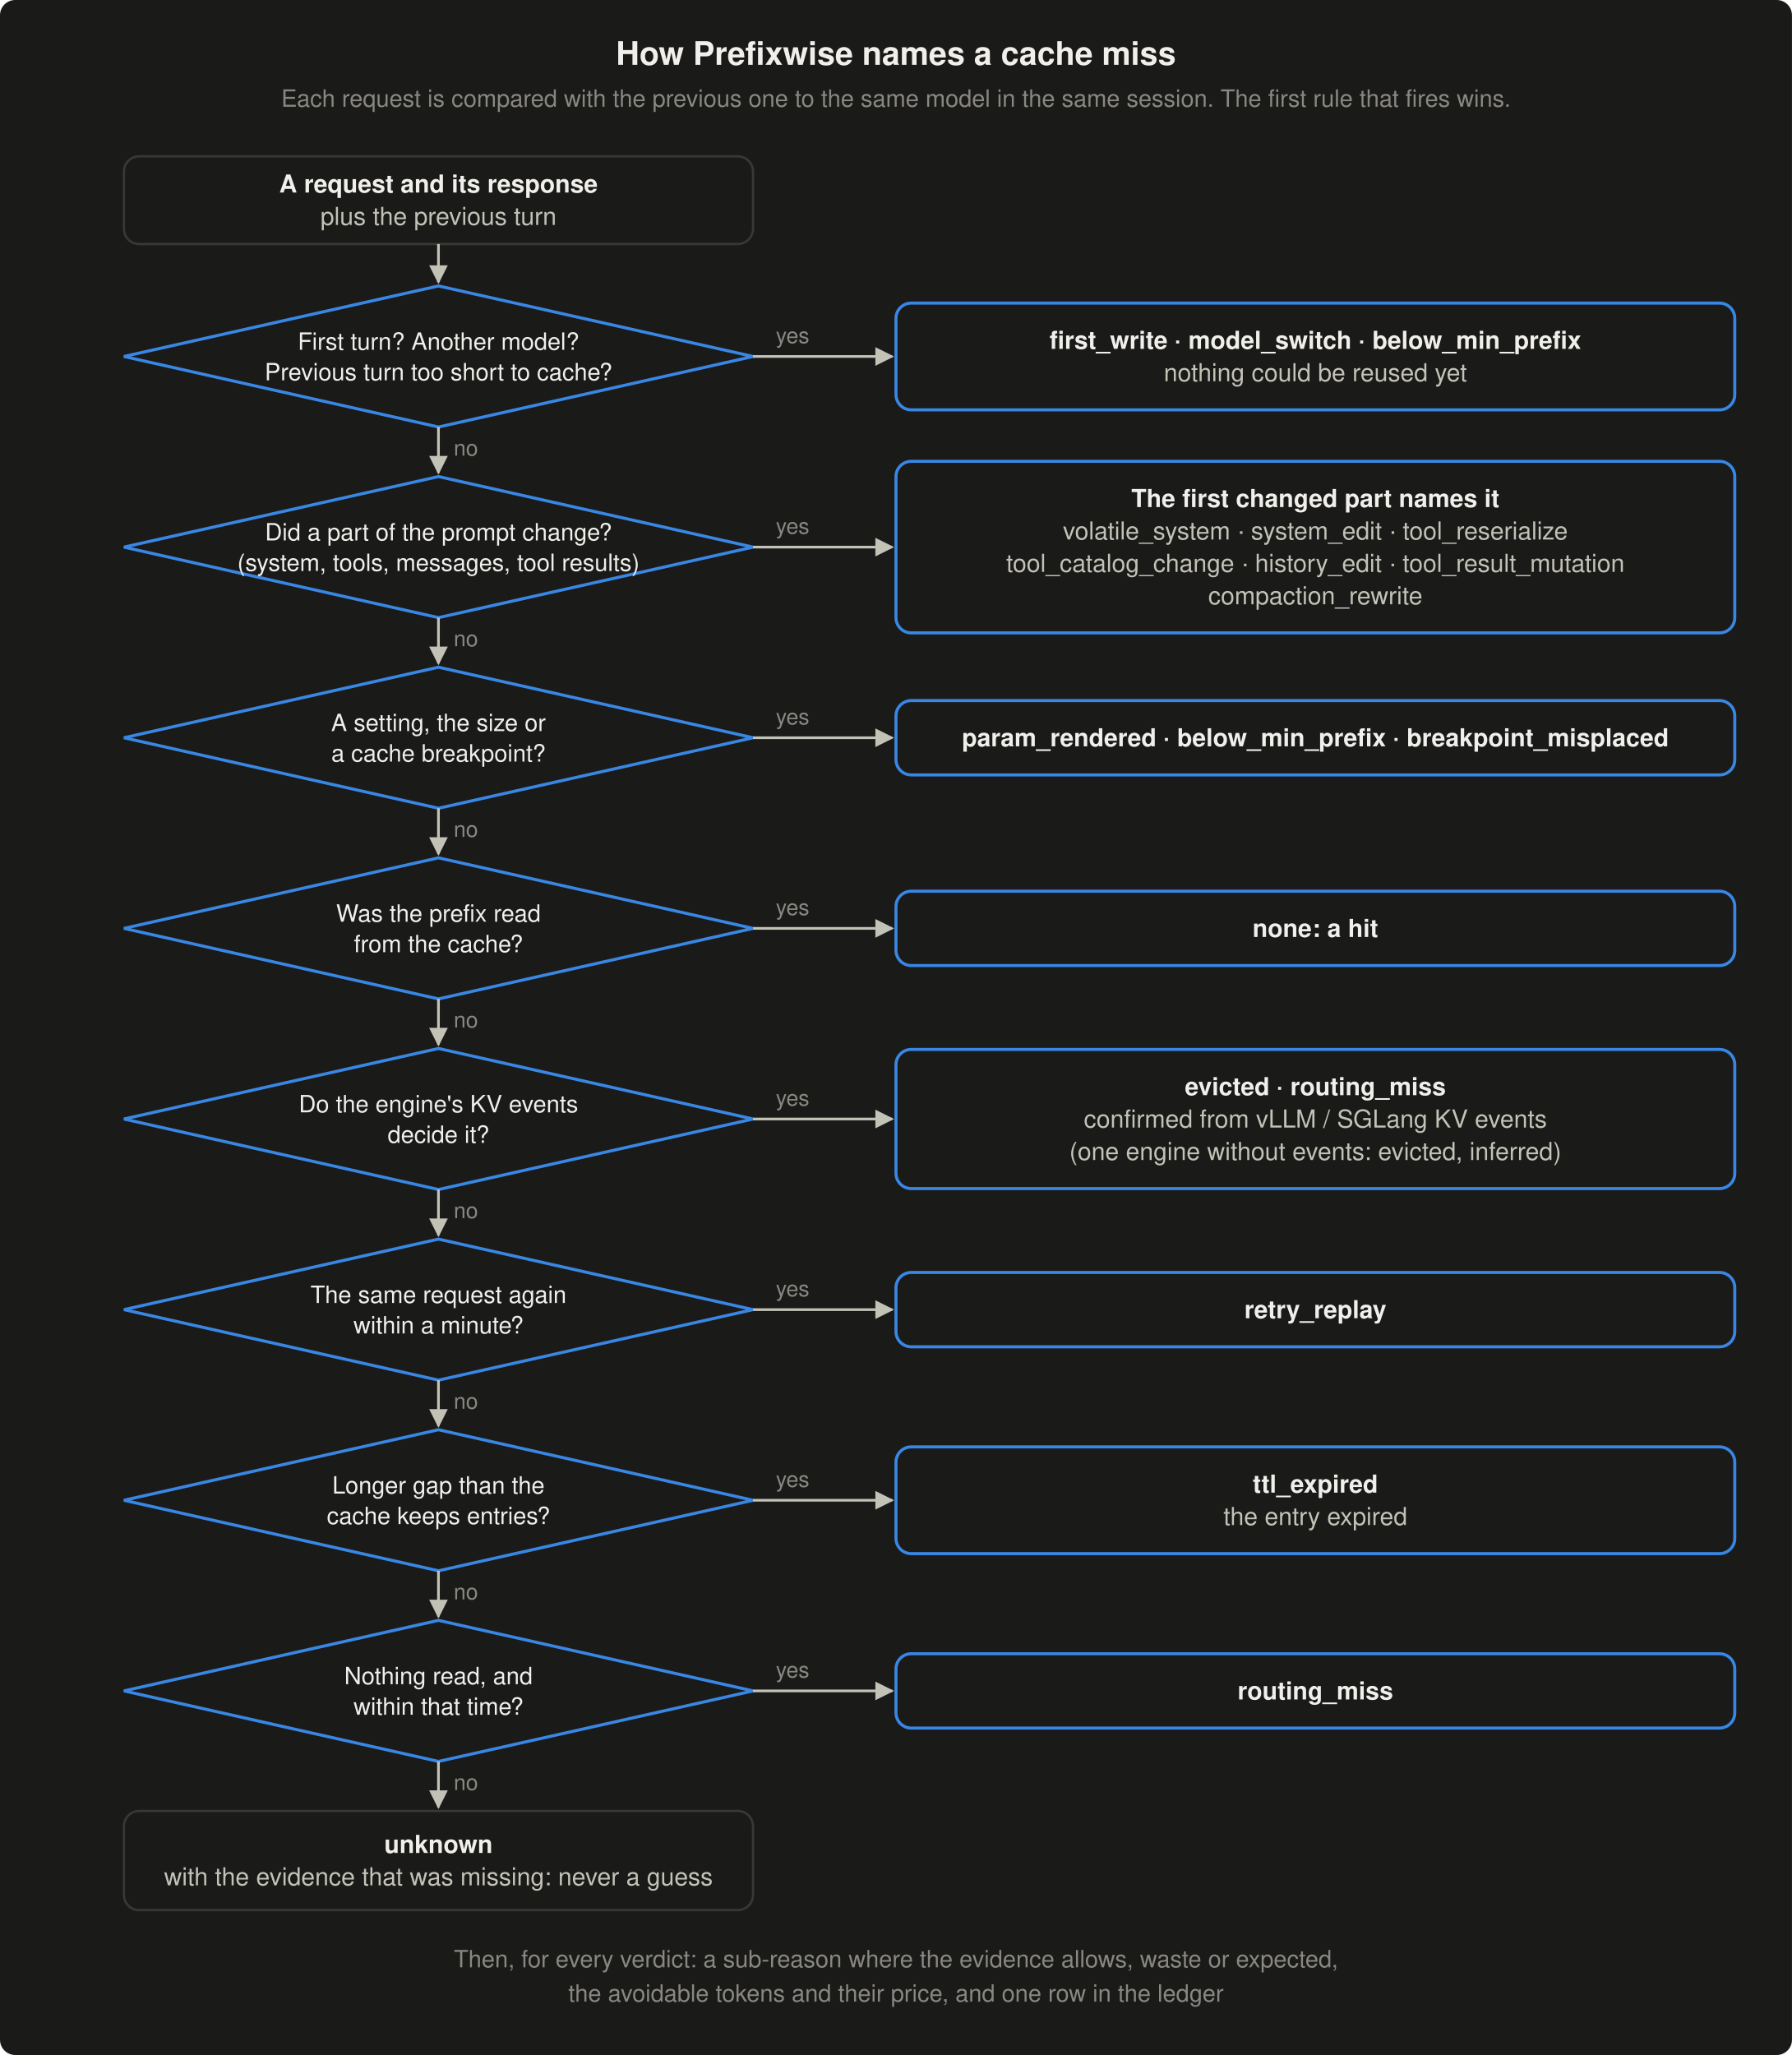
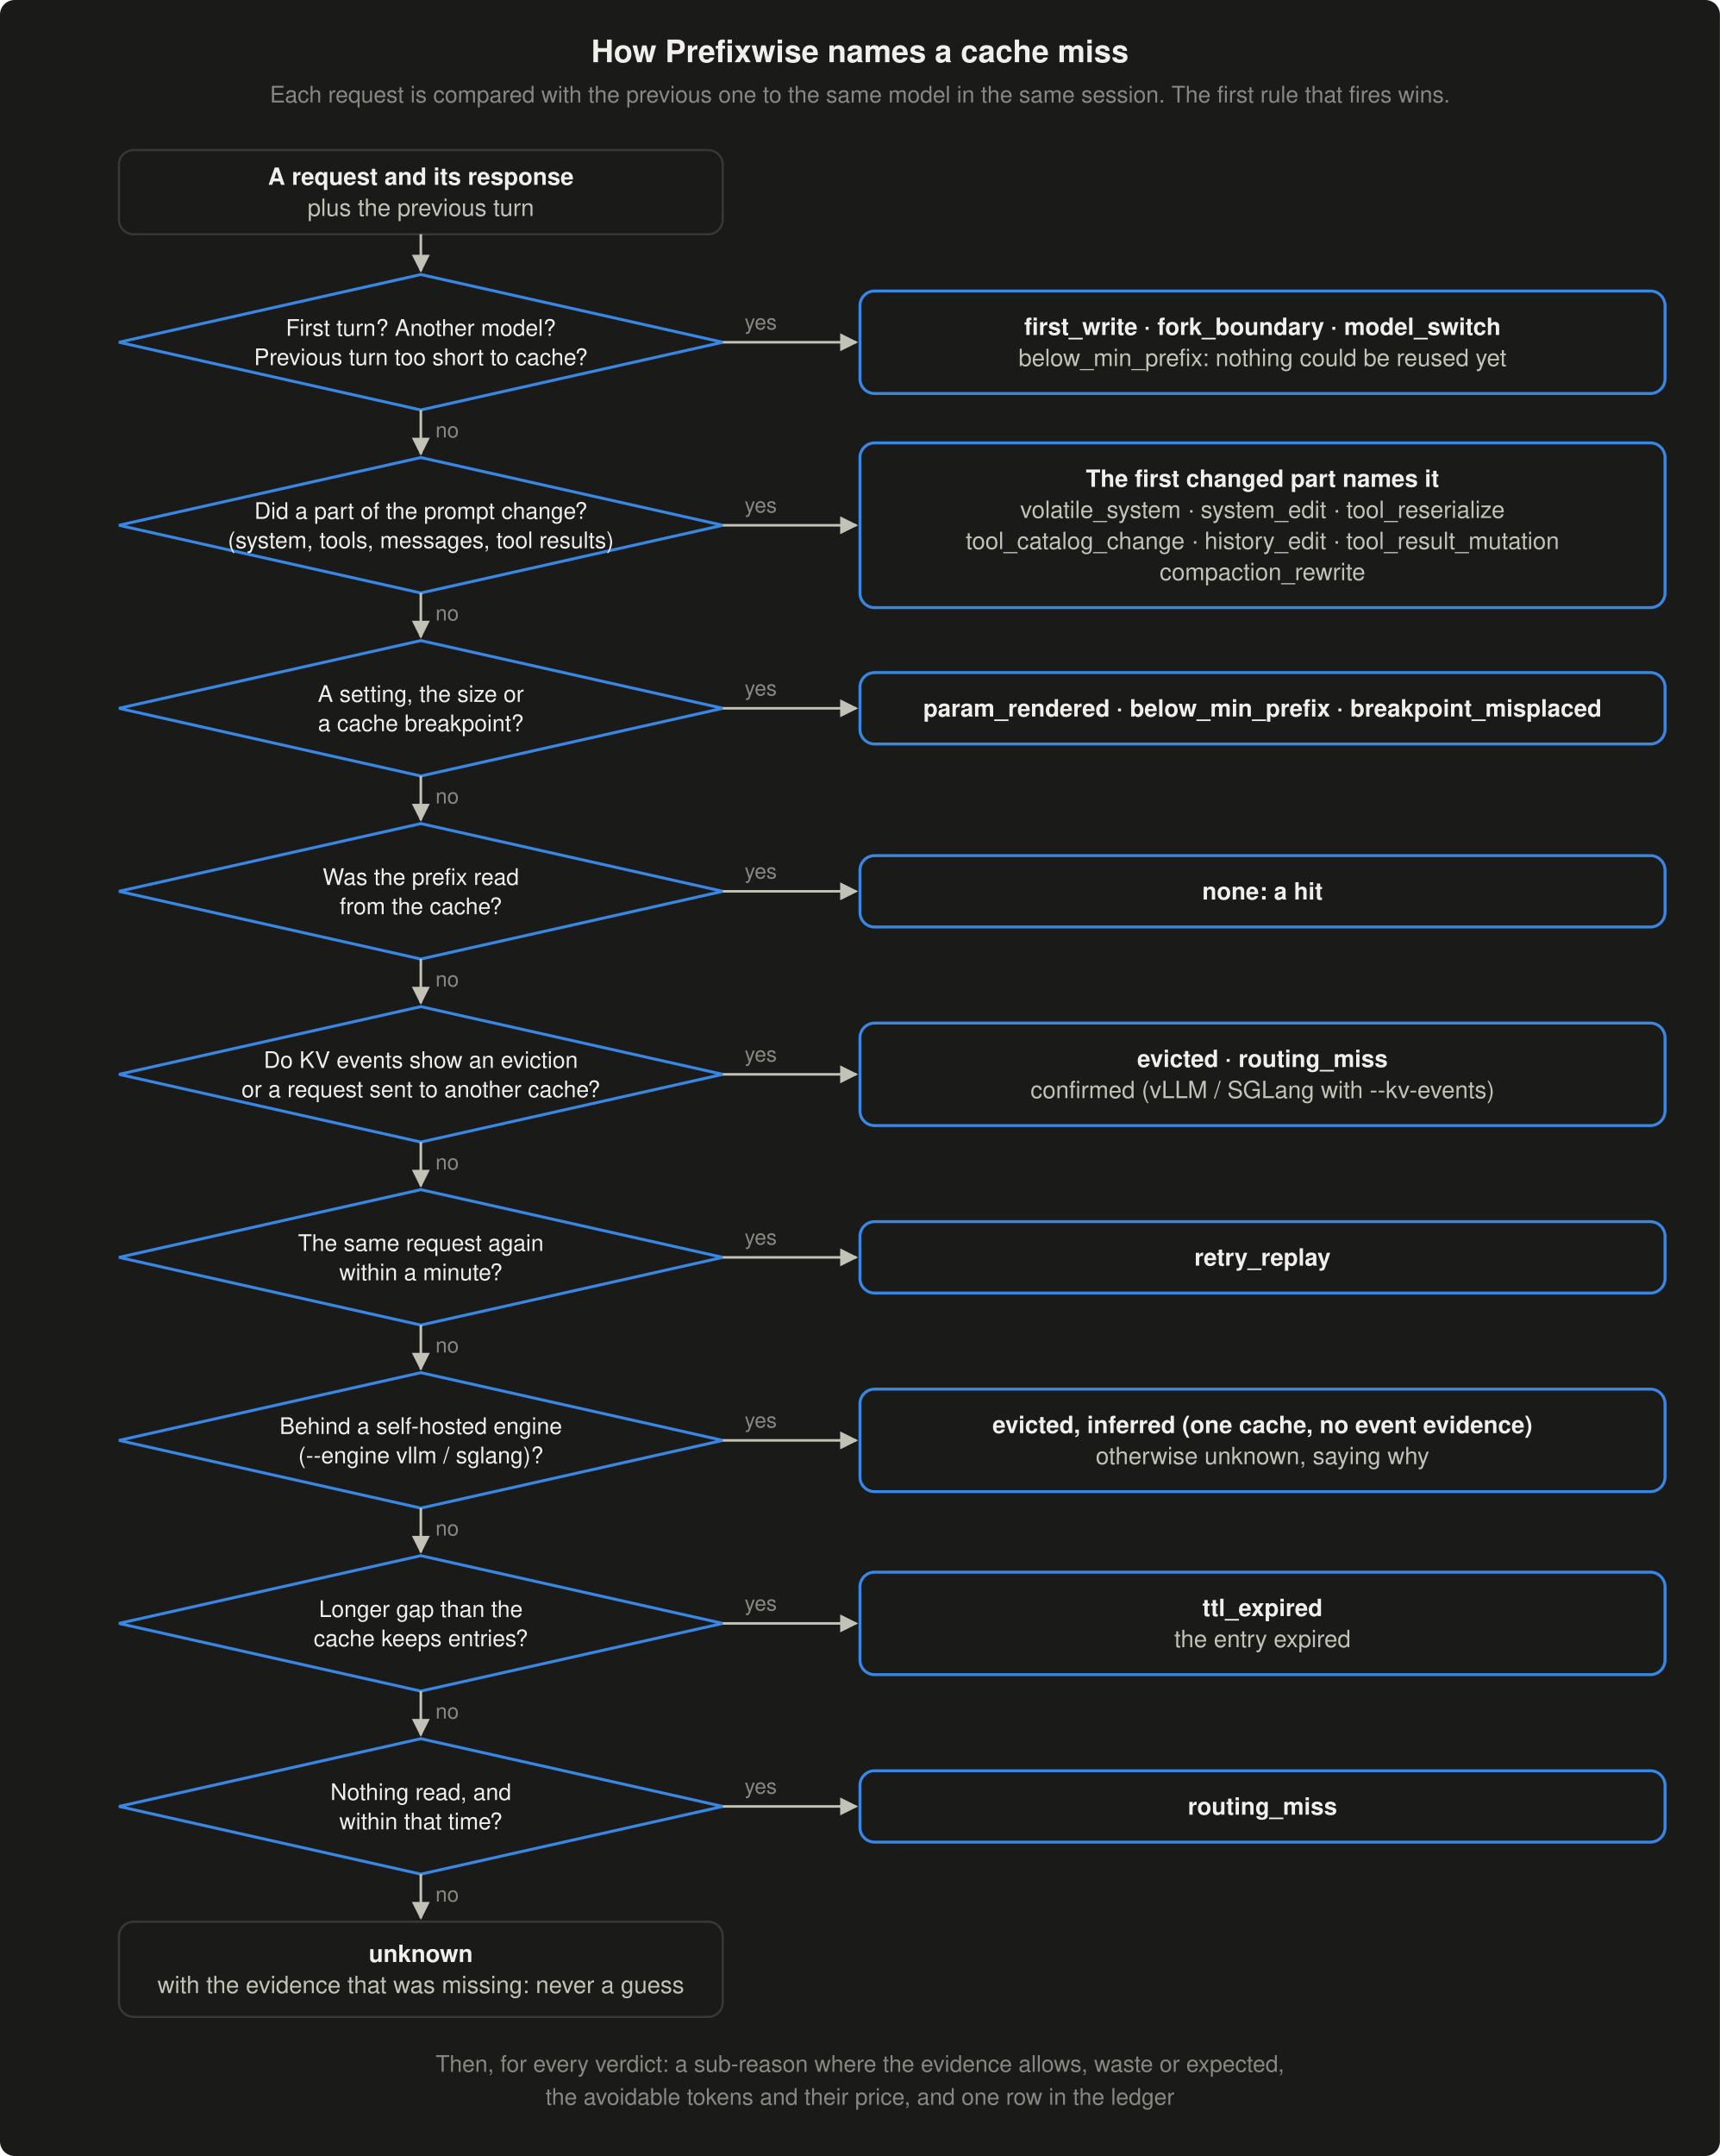
- <svg xmlns="http://www.w3.org/2000/svg" width="940" height="1078" viewBox="0 0 940 1078" role="img" aria-label="How Prefixwise names a cache miss: a flowchart of the classifier's rules, in order" font-family="system-ui, -apple-system, 'Segoe UI', Helvetica, Arial, sans-serif">
+ <svg xmlns="http://www.w3.org/2000/svg" width="940" height="1178" viewBox="0 0 940 1178" role="img" aria-label="How Prefixwise names a cache miss: a flowchart of the classifier's rules, in order" font-family="system-ui, -apple-system, 'Segoe UI', Helvetica, Arial, sans-serif">
  <defs>
    <marker id="a" viewBox="0 0 10 10" refX="9" refY="5" markerWidth="7" markerHeight="7" orient="auto-start-reverse">
      <path d="M0,0 L10,5 L0,10 z" fill="#c3c2b7" />
    </marker>
  </defs>
-   <rect width="940" height="1078" rx="8" fill="#1a1a19" />
+   <rect width="940" height="1178" rx="8" fill="#1a1a19" />
  <text x="470.0" y="34.0" fill="#f0efec" font-size="17" text-anchor="middle" font-weight="600">How Prefixwise names a cache miss</text>
  <text x="470.0" y="56.0" fill="#898781" font-size="12.5" text-anchor="middle" font-weight="400">Each request is compared with the previous one to the same model in the same session. The first rule that fires wins.</text>
  <rect x="65" y="82" width="330" height="46" rx="8" fill="#1a1a19" stroke="#383835" stroke-width="1.2" />
  <text x="230.0" y="101.0" fill="#f0efec" font-size="13" text-anchor="middle" font-weight="600">A request and its response</text>
  <text x="230.0" y="118.0" fill="#c3c2b7" font-size="13" text-anchor="middle" font-weight="400">plus the previous turn</text>
  <path d="M230.0,128.0 L230.0,148.0" fill="none" stroke="#c3c2b7" stroke-width="1.4" marker-end="url(#a)" />
  <polygon points="230,150.0 395.0,187.0 230,224.0 65.0,187.0" fill="#1a1a19" stroke="#3987e5" stroke-width="1.6" />
  <text x="230.0" y="183.5" fill="#f0efec" font-size="12.5" text-anchor="middle" font-weight="400">First turn? Another model?</text>
  <text x="230.0" y="199.5" fill="#f0efec" font-size="12.5" text-anchor="middle" font-weight="400">Previous turn too short to cache?</text>
  <rect x="470" y="159.0" width="440" height="56" rx="8" fill="#1a1a19" stroke="#3987e5" stroke-width="1.6" />
-   <text x="690.0" y="183.0" fill="#f0efec" font-size="13" text-anchor="middle" font-weight="600">first_write · model_switch · below_min_prefix</text>
-   <text x="690.0" y="200.0" fill="#c3c2b7" font-size="13" text-anchor="middle" font-weight="400">nothing could be reused yet</text>
+   <text x="690.0" y="183.0" fill="#f0efec" font-size="13" text-anchor="middle" font-weight="600">first_write · fork_boundary · model_switch</text>
+   <text x="690.0" y="200.0" fill="#c3c2b7" font-size="13" text-anchor="middle" font-weight="400">below_min_prefix: nothing could be reused yet</text>
  <path d="M395.0,187.0 L468.0,187.0" fill="none" stroke="#c3c2b7" stroke-width="1.4" marker-end="url(#a)" />
  <text x="407.0" y="180.0" fill="#898781" font-size="11.5" text-anchor="start" font-weight="400">yes</text>
  <path d="M230.0,224.0 L230.0,248.0" fill="none" stroke="#c3c2b7" stroke-width="1.4" marker-end="url(#a)" />
  <text x="238.0" y="239.0" fill="#898781" font-size="11.5" text-anchor="start" font-weight="400">no</text>
  <polygon points="230,250.0 395.0,287.0 230,324.0 65.0,287.0" fill="#1a1a19" stroke="#3987e5" stroke-width="1.6" />
  <text x="230.0" y="283.5" fill="#f0efec" font-size="12.5" text-anchor="middle" font-weight="400">Did a part of the prompt change?</text>
  <text x="230.0" y="299.5" fill="#f0efec" font-size="12.5" text-anchor="middle" font-weight="400">(system, tools, messages, tool results)</text>
  <rect x="470" y="242.0" width="440" height="90" rx="8" fill="#1a1a19" stroke="#3987e5" stroke-width="1.6" />
  <text x="690.0" y="266.0" fill="#f0efec" font-size="13" text-anchor="middle" font-weight="600">The first changed part names it</text>
  <text x="690.0" y="283.0" fill="#c3c2b7" font-size="13" text-anchor="middle" font-weight="400">volatile_system · system_edit · tool_reserialize</text>
  <text x="690.0" y="300.0" fill="#c3c2b7" font-size="13" text-anchor="middle" font-weight="400">tool_catalog_change · history_edit · tool_result_mutation</text>
  <text x="690.0" y="317.0" fill="#c3c2b7" font-size="13" text-anchor="middle" font-weight="400">compaction_rewrite</text>
  <path d="M395.0,287.0 L468.0,287.0" fill="none" stroke="#c3c2b7" stroke-width="1.4" marker-end="url(#a)" />
  <text x="407.0" y="280.0" fill="#898781" font-size="11.5" text-anchor="start" font-weight="400">yes</text>
  <path d="M230.0,324.0 L230.0,348.0" fill="none" stroke="#c3c2b7" stroke-width="1.4" marker-end="url(#a)" />
  <text x="238.0" y="339.0" fill="#898781" font-size="11.5" text-anchor="start" font-weight="400">no</text>
  <polygon points="230,350.0 395.0,387.0 230,424.0 65.0,387.0" fill="#1a1a19" stroke="#3987e5" stroke-width="1.6" />
  <text x="230.0" y="383.5" fill="#f0efec" font-size="12.5" text-anchor="middle" font-weight="400">A setting, the size or</text>
  <text x="230.0" y="399.5" fill="#f0efec" font-size="12.5" text-anchor="middle" font-weight="400">a cache breakpoint?</text>
  <rect x="470" y="367.5" width="440" height="39" rx="8" fill="#1a1a19" stroke="#3987e5" stroke-width="1.6" />
  <text x="690.0" y="391.5" fill="#f0efec" font-size="13" text-anchor="middle" font-weight="600">param_rendered · below_min_prefix · breakpoint_misplaced</text>
  <path d="M395.0,387.0 L468.0,387.0" fill="none" stroke="#c3c2b7" stroke-width="1.4" marker-end="url(#a)" />
  <text x="407.0" y="380.0" fill="#898781" font-size="11.5" text-anchor="start" font-weight="400">yes</text>
  <path d="M230.0,424.0 L230.0,448.0" fill="none" stroke="#c3c2b7" stroke-width="1.4" marker-end="url(#a)" />
  <text x="238.0" y="439.0" fill="#898781" font-size="11.5" text-anchor="start" font-weight="400">no</text>
  <polygon points="230,450.0 395.0,487.0 230,524.0 65.0,487.0" fill="#1a1a19" stroke="#3987e5" stroke-width="1.6" />
  <text x="230.0" y="483.5" fill="#f0efec" font-size="12.5" text-anchor="middle" font-weight="400">Was the prefix read</text>
  <text x="230.0" y="499.5" fill="#f0efec" font-size="12.5" text-anchor="middle" font-weight="400">from the cache?</text>
  <rect x="470" y="467.5" width="440" height="39" rx="8" fill="#1a1a19" stroke="#3987e5" stroke-width="1.6" />
  <text x="690.0" y="491.5" fill="#f0efec" font-size="13" text-anchor="middle" font-weight="600">none: a hit</text>
  <path d="M395.0,487.0 L468.0,487.0" fill="none" stroke="#c3c2b7" stroke-width="1.4" marker-end="url(#a)" />
  <text x="407.0" y="480.0" fill="#898781" font-size="11.5" text-anchor="start" font-weight="400">yes</text>
  <path d="M230.0,524.0 L230.0,548.0" fill="none" stroke="#c3c2b7" stroke-width="1.4" marker-end="url(#a)" />
  <text x="238.0" y="539.0" fill="#898781" font-size="11.5" text-anchor="start" font-weight="400">no</text>
  <polygon points="230,550.0 395.0,587.0 230,624.0 65.0,587.0" fill="#1a1a19" stroke="#3987e5" stroke-width="1.6" />
-   <text x="230.0" y="583.5" fill="#f0efec" font-size="12.5" text-anchor="middle" font-weight="400">Do the engine's KV events</text>
-   <text x="230.0" y="599.5" fill="#f0efec" font-size="12.5" text-anchor="middle" font-weight="400">decide it?</text>
-   <rect x="470" y="550.5" width="440" height="73" rx="8" fill="#1a1a19" stroke="#3987e5" stroke-width="1.6" />
-   <text x="690.0" y="574.5" fill="#f0efec" font-size="13" text-anchor="middle" font-weight="600">evicted · routing_miss</text>
-   <text x="690.0" y="591.5" fill="#c3c2b7" font-size="13" text-anchor="middle" font-weight="400">confirmed from vLLM / SGLang KV events</text>
-   <text x="690.0" y="608.5" fill="#c3c2b7" font-size="13" text-anchor="middle" font-weight="400">(one engine without events: evicted, inferred)</text>
+   <text x="230.0" y="583.5" fill="#f0efec" font-size="12.5" text-anchor="middle" font-weight="400">Do KV events show an eviction</text>
+   <text x="230.0" y="599.5" fill="#f0efec" font-size="12.5" text-anchor="middle" font-weight="400">or a request sent to another cache?</text>
+   <rect x="470" y="559.0" width="440" height="56" rx="8" fill="#1a1a19" stroke="#3987e5" stroke-width="1.6" />
+   <text x="690.0" y="583.0" fill="#f0efec" font-size="13" text-anchor="middle" font-weight="600">evicted · routing_miss</text>
+   <text x="690.0" y="600.0" fill="#c3c2b7" font-size="13" text-anchor="middle" font-weight="400">confirmed (vLLM / SGLang with --kv-events)</text>
  <path d="M395.0,587.0 L468.0,587.0" fill="none" stroke="#c3c2b7" stroke-width="1.4" marker-end="url(#a)" />
  <text x="407.0" y="580.0" fill="#898781" font-size="11.5" text-anchor="start" font-weight="400">yes</text>
  <path d="M230.0,624.0 L230.0,648.0" fill="none" stroke="#c3c2b7" stroke-width="1.4" marker-end="url(#a)" />
  <text x="238.0" y="639.0" fill="#898781" font-size="11.5" text-anchor="start" font-weight="400">no</text>
  <polygon points="230,650.0 395.0,687.0 230,724.0 65.0,687.0" fill="#1a1a19" stroke="#3987e5" stroke-width="1.6" />
  <text x="230.0" y="683.5" fill="#f0efec" font-size="12.5" text-anchor="middle" font-weight="400">The same request again</text>
  <text x="230.0" y="699.5" fill="#f0efec" font-size="12.5" text-anchor="middle" font-weight="400">within a minute?</text>
  <rect x="470" y="667.5" width="440" height="39" rx="8" fill="#1a1a19" stroke="#3987e5" stroke-width="1.6" />
  <text x="690.0" y="691.5" fill="#f0efec" font-size="13" text-anchor="middle" font-weight="600">retry_replay</text>
  <path d="M395.0,687.0 L468.0,687.0" fill="none" stroke="#c3c2b7" stroke-width="1.4" marker-end="url(#a)" />
  <text x="407.0" y="680.0" fill="#898781" font-size="11.5" text-anchor="start" font-weight="400">yes</text>
  <path d="M230.0,724.0 L230.0,748.0" fill="none" stroke="#c3c2b7" stroke-width="1.4" marker-end="url(#a)" />
  <text x="238.0" y="739.0" fill="#898781" font-size="11.5" text-anchor="start" font-weight="400">no</text>
  <polygon points="230,750.0 395.0,787.0 230,824.0 65.0,787.0" fill="#1a1a19" stroke="#3987e5" stroke-width="1.6" />
-   <text x="230.0" y="783.5" fill="#f0efec" font-size="12.5" text-anchor="middle" font-weight="400">Longer gap than the</text>
-   <text x="230.0" y="799.5" fill="#f0efec" font-size="12.5" text-anchor="middle" font-weight="400">cache keeps entries?</text>
+   <text x="230.0" y="783.5" fill="#f0efec" font-size="12.5" text-anchor="middle" font-weight="400">Behind a self-hosted engine</text>
+   <text x="230.0" y="799.5" fill="#f0efec" font-size="12.5" text-anchor="middle" font-weight="400">(--engine vllm / sglang)?</text>
  <rect x="470" y="759.0" width="440" height="56" rx="8" fill="#1a1a19" stroke="#3987e5" stroke-width="1.6" />
-   <text x="690.0" y="783.0" fill="#f0efec" font-size="13" text-anchor="middle" font-weight="600">ttl_expired</text>
-   <text x="690.0" y="800.0" fill="#c3c2b7" font-size="13" text-anchor="middle" font-weight="400">the entry expired</text>
+   <text x="690.0" y="783.0" fill="#f0efec" font-size="13" text-anchor="middle" font-weight="600">evicted, inferred (one cache, no event evidence)</text>
+   <text x="690.0" y="800.0" fill="#c3c2b7" font-size="13" text-anchor="middle" font-weight="400">otherwise unknown, saying why</text>
  <path d="M395.0,787.0 L468.0,787.0" fill="none" stroke="#c3c2b7" stroke-width="1.4" marker-end="url(#a)" />
  <text x="407.0" y="780.0" fill="#898781" font-size="11.5" text-anchor="start" font-weight="400">yes</text>
  <path d="M230.0,824.0 L230.0,848.0" fill="none" stroke="#c3c2b7" stroke-width="1.4" marker-end="url(#a)" />
  <text x="238.0" y="839.0" fill="#898781" font-size="11.5" text-anchor="start" font-weight="400">no</text>
  <polygon points="230,850.0 395.0,887.0 230,924.0 65.0,887.0" fill="#1a1a19" stroke="#3987e5" stroke-width="1.6" />
-   <text x="230.0" y="883.5" fill="#f0efec" font-size="12.5" text-anchor="middle" font-weight="400">Nothing read, and</text>
-   <text x="230.0" y="899.5" fill="#f0efec" font-size="12.5" text-anchor="middle" font-weight="400">within that time?</text>
-   <rect x="470" y="867.5" width="440" height="39" rx="8" fill="#1a1a19" stroke="#3987e5" stroke-width="1.6" />
-   <text x="690.0" y="891.5" fill="#f0efec" font-size="13" text-anchor="middle" font-weight="600">routing_miss</text>
+   <text x="230.0" y="883.5" fill="#f0efec" font-size="12.5" text-anchor="middle" font-weight="400">Longer gap than the</text>
+   <text x="230.0" y="899.5" fill="#f0efec" font-size="12.5" text-anchor="middle" font-weight="400">cache keeps entries?</text>
+   <rect x="470" y="859.0" width="440" height="56" rx="8" fill="#1a1a19" stroke="#3987e5" stroke-width="1.6" />
+   <text x="690.0" y="883.0" fill="#f0efec" font-size="13" text-anchor="middle" font-weight="600">ttl_expired</text>
+   <text x="690.0" y="900.0" fill="#c3c2b7" font-size="13" text-anchor="middle" font-weight="400">the entry expired</text>
  <path d="M395.0,887.0 L468.0,887.0" fill="none" stroke="#c3c2b7" stroke-width="1.4" marker-end="url(#a)" />
  <text x="407.0" y="880.0" fill="#898781" font-size="11.5" text-anchor="start" font-weight="400">yes</text>
  <path d="M230.0,924.0 L230.0,948.0" fill="none" stroke="#c3c2b7" stroke-width="1.4" marker-end="url(#a)" />
  <text x="238.0" y="939.0" fill="#898781" font-size="11.5" text-anchor="start" font-weight="400">no</text>
-   <rect x="65" y="950" width="330" height="52" rx="8" fill="#1a1a19" stroke="#383835" stroke-width="1.2" />
-   <text x="230.0" y="972.0" fill="#f0efec" font-size="13" text-anchor="middle" font-weight="600">unknown</text>
-   <text x="230.0" y="989.0" fill="#c3c2b7" font-size="13" text-anchor="middle" font-weight="400">with the evidence that was missing: never a guess</text>
-   <text x="470.0" y="1032.0" fill="#898781" font-size="12.5" text-anchor="middle" font-weight="400">Then, for every verdict: a sub-reason where the evidence allows, waste or expected,</text>
-   <text x="470.0" y="1050.0" fill="#898781" font-size="12.5" text-anchor="middle" font-weight="400">the avoidable tokens and their price, and one row in the ledger</text>
+   <polygon points="230,950.0 395.0,987.0 230,1024.0 65.0,987.0" fill="#1a1a19" stroke="#3987e5" stroke-width="1.6" />
+   <text x="230.0" y="983.5" fill="#f0efec" font-size="12.5" text-anchor="middle" font-weight="400">Nothing read, and</text>
+   <text x="230.0" y="999.5" fill="#f0efec" font-size="12.5" text-anchor="middle" font-weight="400">within that time?</text>
+   <rect x="470" y="967.5" width="440" height="39" rx="8" fill="#1a1a19" stroke="#3987e5" stroke-width="1.6" />
+   <text x="690.0" y="991.5" fill="#f0efec" font-size="13" text-anchor="middle" font-weight="600">routing_miss</text>
+   <path d="M395.0,987.0 L468.0,987.0" fill="none" stroke="#c3c2b7" stroke-width="1.4" marker-end="url(#a)" />
+   <text x="407.0" y="980.0" fill="#898781" font-size="11.5" text-anchor="start" font-weight="400">yes</text>
+   <path d="M230.0,1024.0 L230.0,1048.0" fill="none" stroke="#c3c2b7" stroke-width="1.4" marker-end="url(#a)" />
+   <text x="238.0" y="1039.0" fill="#898781" font-size="11.5" text-anchor="start" font-weight="400">no</text>
+   <rect x="65" y="1050" width="330" height="52" rx="8" fill="#1a1a19" stroke="#383835" stroke-width="1.2" />
+   <text x="230.0" y="1072.0" fill="#f0efec" font-size="13" text-anchor="middle" font-weight="600">unknown</text>
+   <text x="230.0" y="1089.0" fill="#c3c2b7" font-size="13" text-anchor="middle" font-weight="400">with the evidence that was missing: never a guess</text>
+   <text x="470.0" y="1132.0" fill="#898781" font-size="12.5" text-anchor="middle" font-weight="400">Then, for every verdict: a sub-reason where the evidence allows, waste or expected,</text>
+   <text x="470.0" y="1150.0" fill="#898781" font-size="12.5" text-anchor="middle" font-weight="400">the avoidable tokens and their price, and one row in the ledger</text>
</svg>
